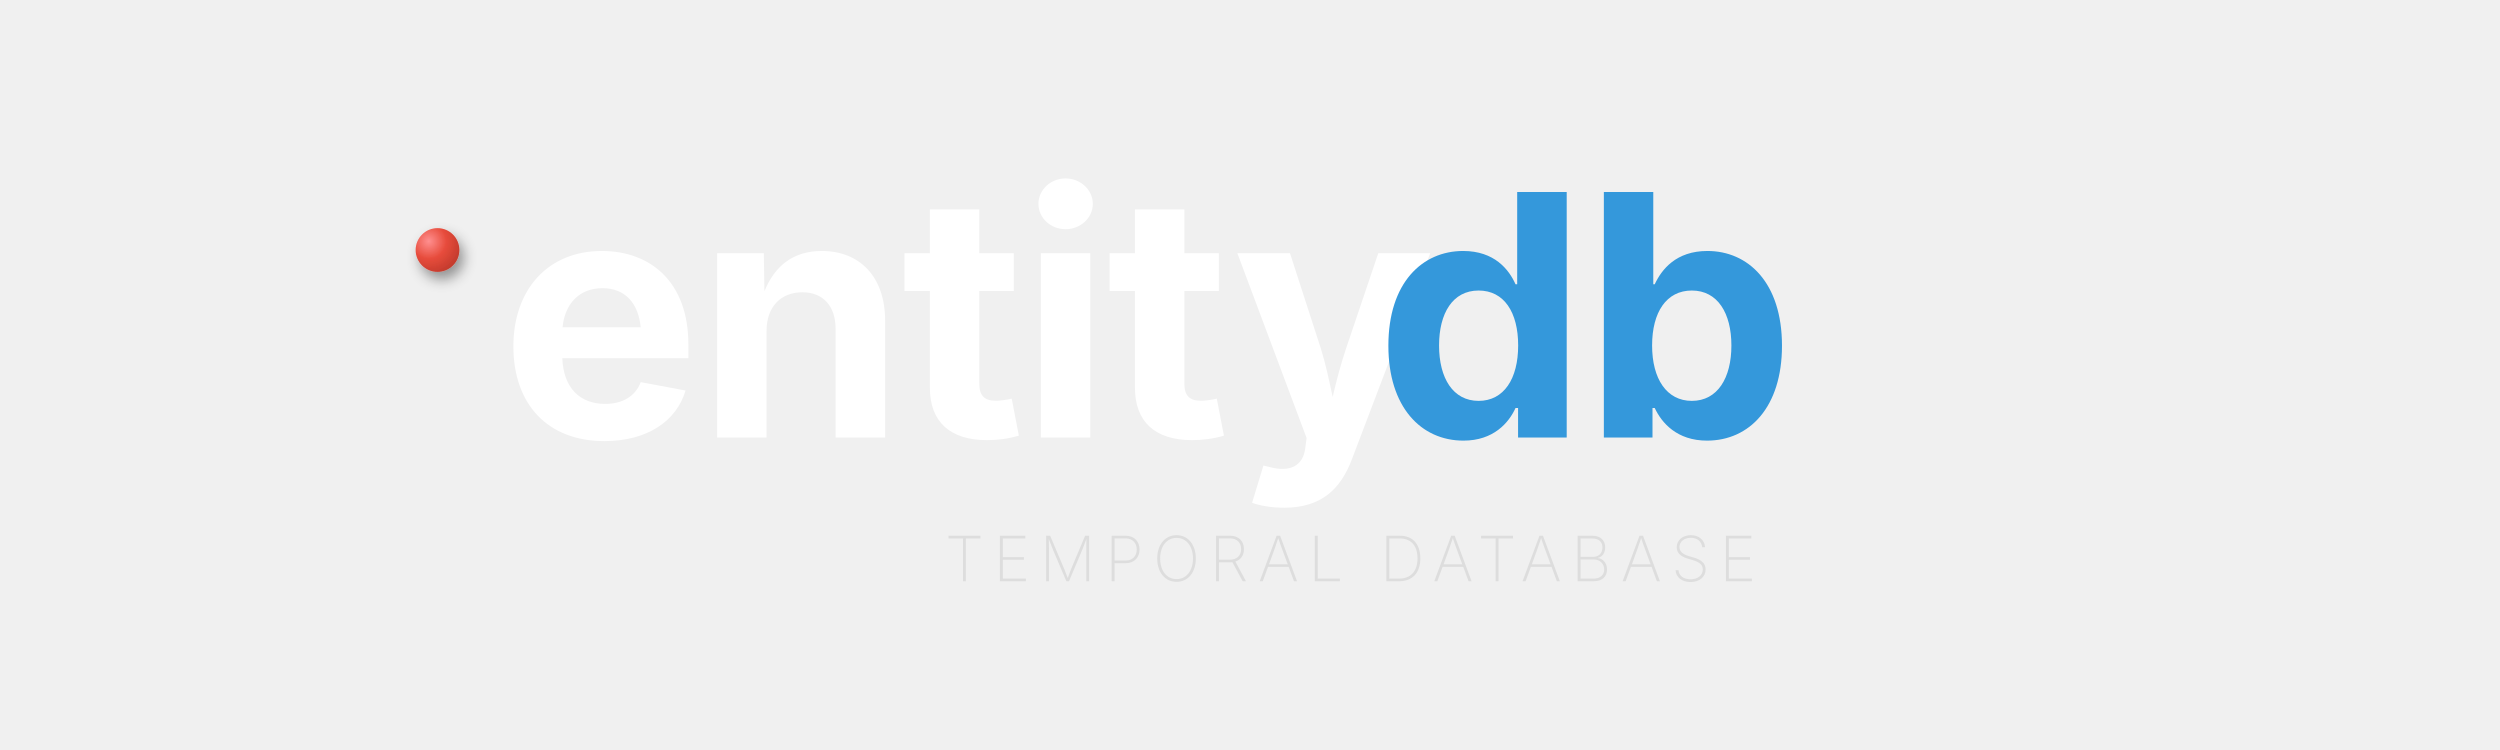
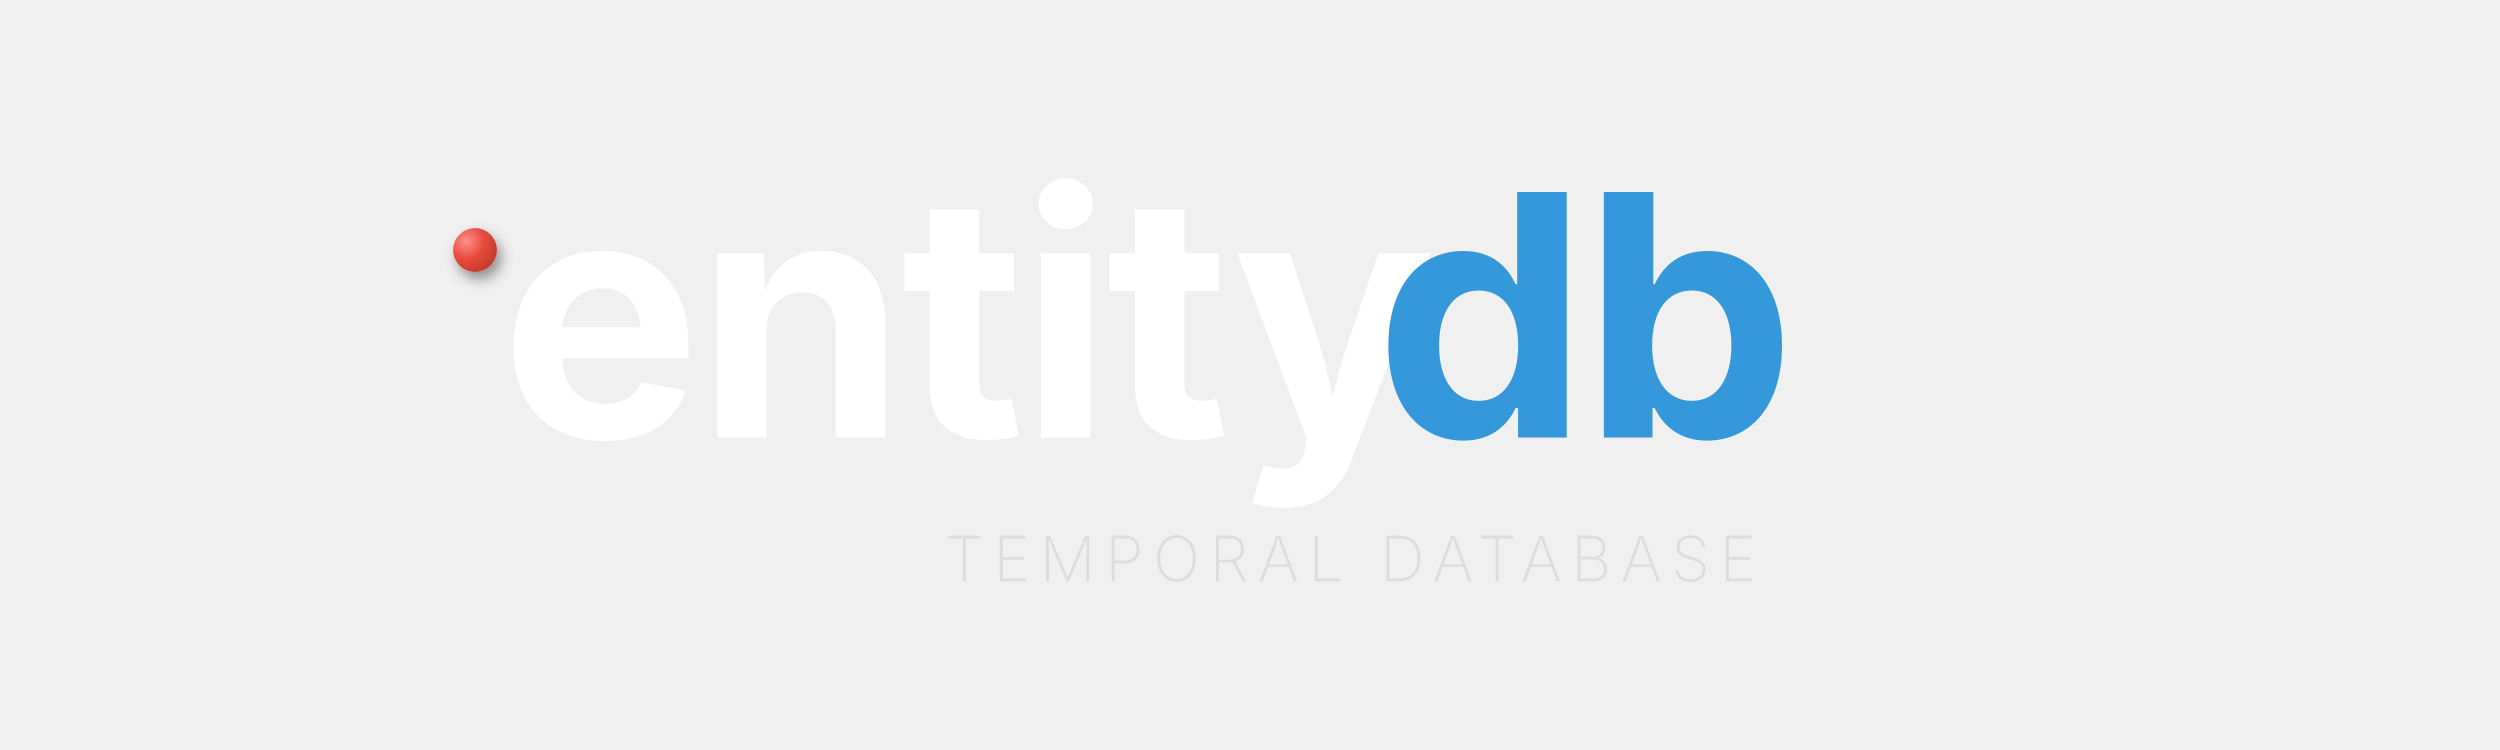
<svg xmlns="http://www.w3.org/2000/svg" width="400" height="120" viewBox="0 0 400 120">
  <defs>
    <radialGradient id="redSphereGlass" cx="0.3" cy="0.3" r="0.8">
      <stop offset="0%" stop-color="#ff8f8f" />
      <stop offset="50%" stop-color="#e74c3c" />
      <stop offset="100%" stop-color="#c0392b" />
    </radialGradient>
    <filter id="ballShadowSoft" x="-50%" y="-50%" width="200%" height="200%">
      <feGaussianBlur in="SourceAlpha" stdDeviation="1" />
      <feOffset dx="0.7" dy="1.2" result="offsetblur" />
      <feComponentTransfer>
        <feFuncA type="linear" slope="0.4" />
      </feComponentTransfer>
      <feMerge>
        <feMergeNode />
        <feMergeNode in="SourceGraphic" />
      </feMerge>
    </filter>
  </defs>
  <g transform="translate(80, 35)">
-     <circle cx="-10" cy="5" r="3.5" fill="url(#redSphereGlass)" filter="url(#ballShadowSoft)" />
+     <circle cx="-4" cy="5" r="3.5" fill="url(#redSphereGlass)" filter="url(#ballShadowSoft)" />
    <text x="0" y="35" font-family="'SF Pro Display', 'Helvetica Neue', sans-serif" font-weight="700" font-size="54" letter-spacing="-0.8" fill="#ffffff">entity</text>
    <text x="140" y="35" font-family="'SF Pro Display', 'Helvetica Neue', sans-serif" font-weight="700" font-size="54" letter-spacing="-0.8" fill="#3498db">db</text>
    <text x="201" y="58" font-family="'SF Pro Display', 'Helvetica Neue', sans-serif" font-weight="200" font-size="10" letter-spacing="1.5" fill="#dddddd" text-anchor="end">TEMPORAL DATABASE</text>
  </g>
</svg>
